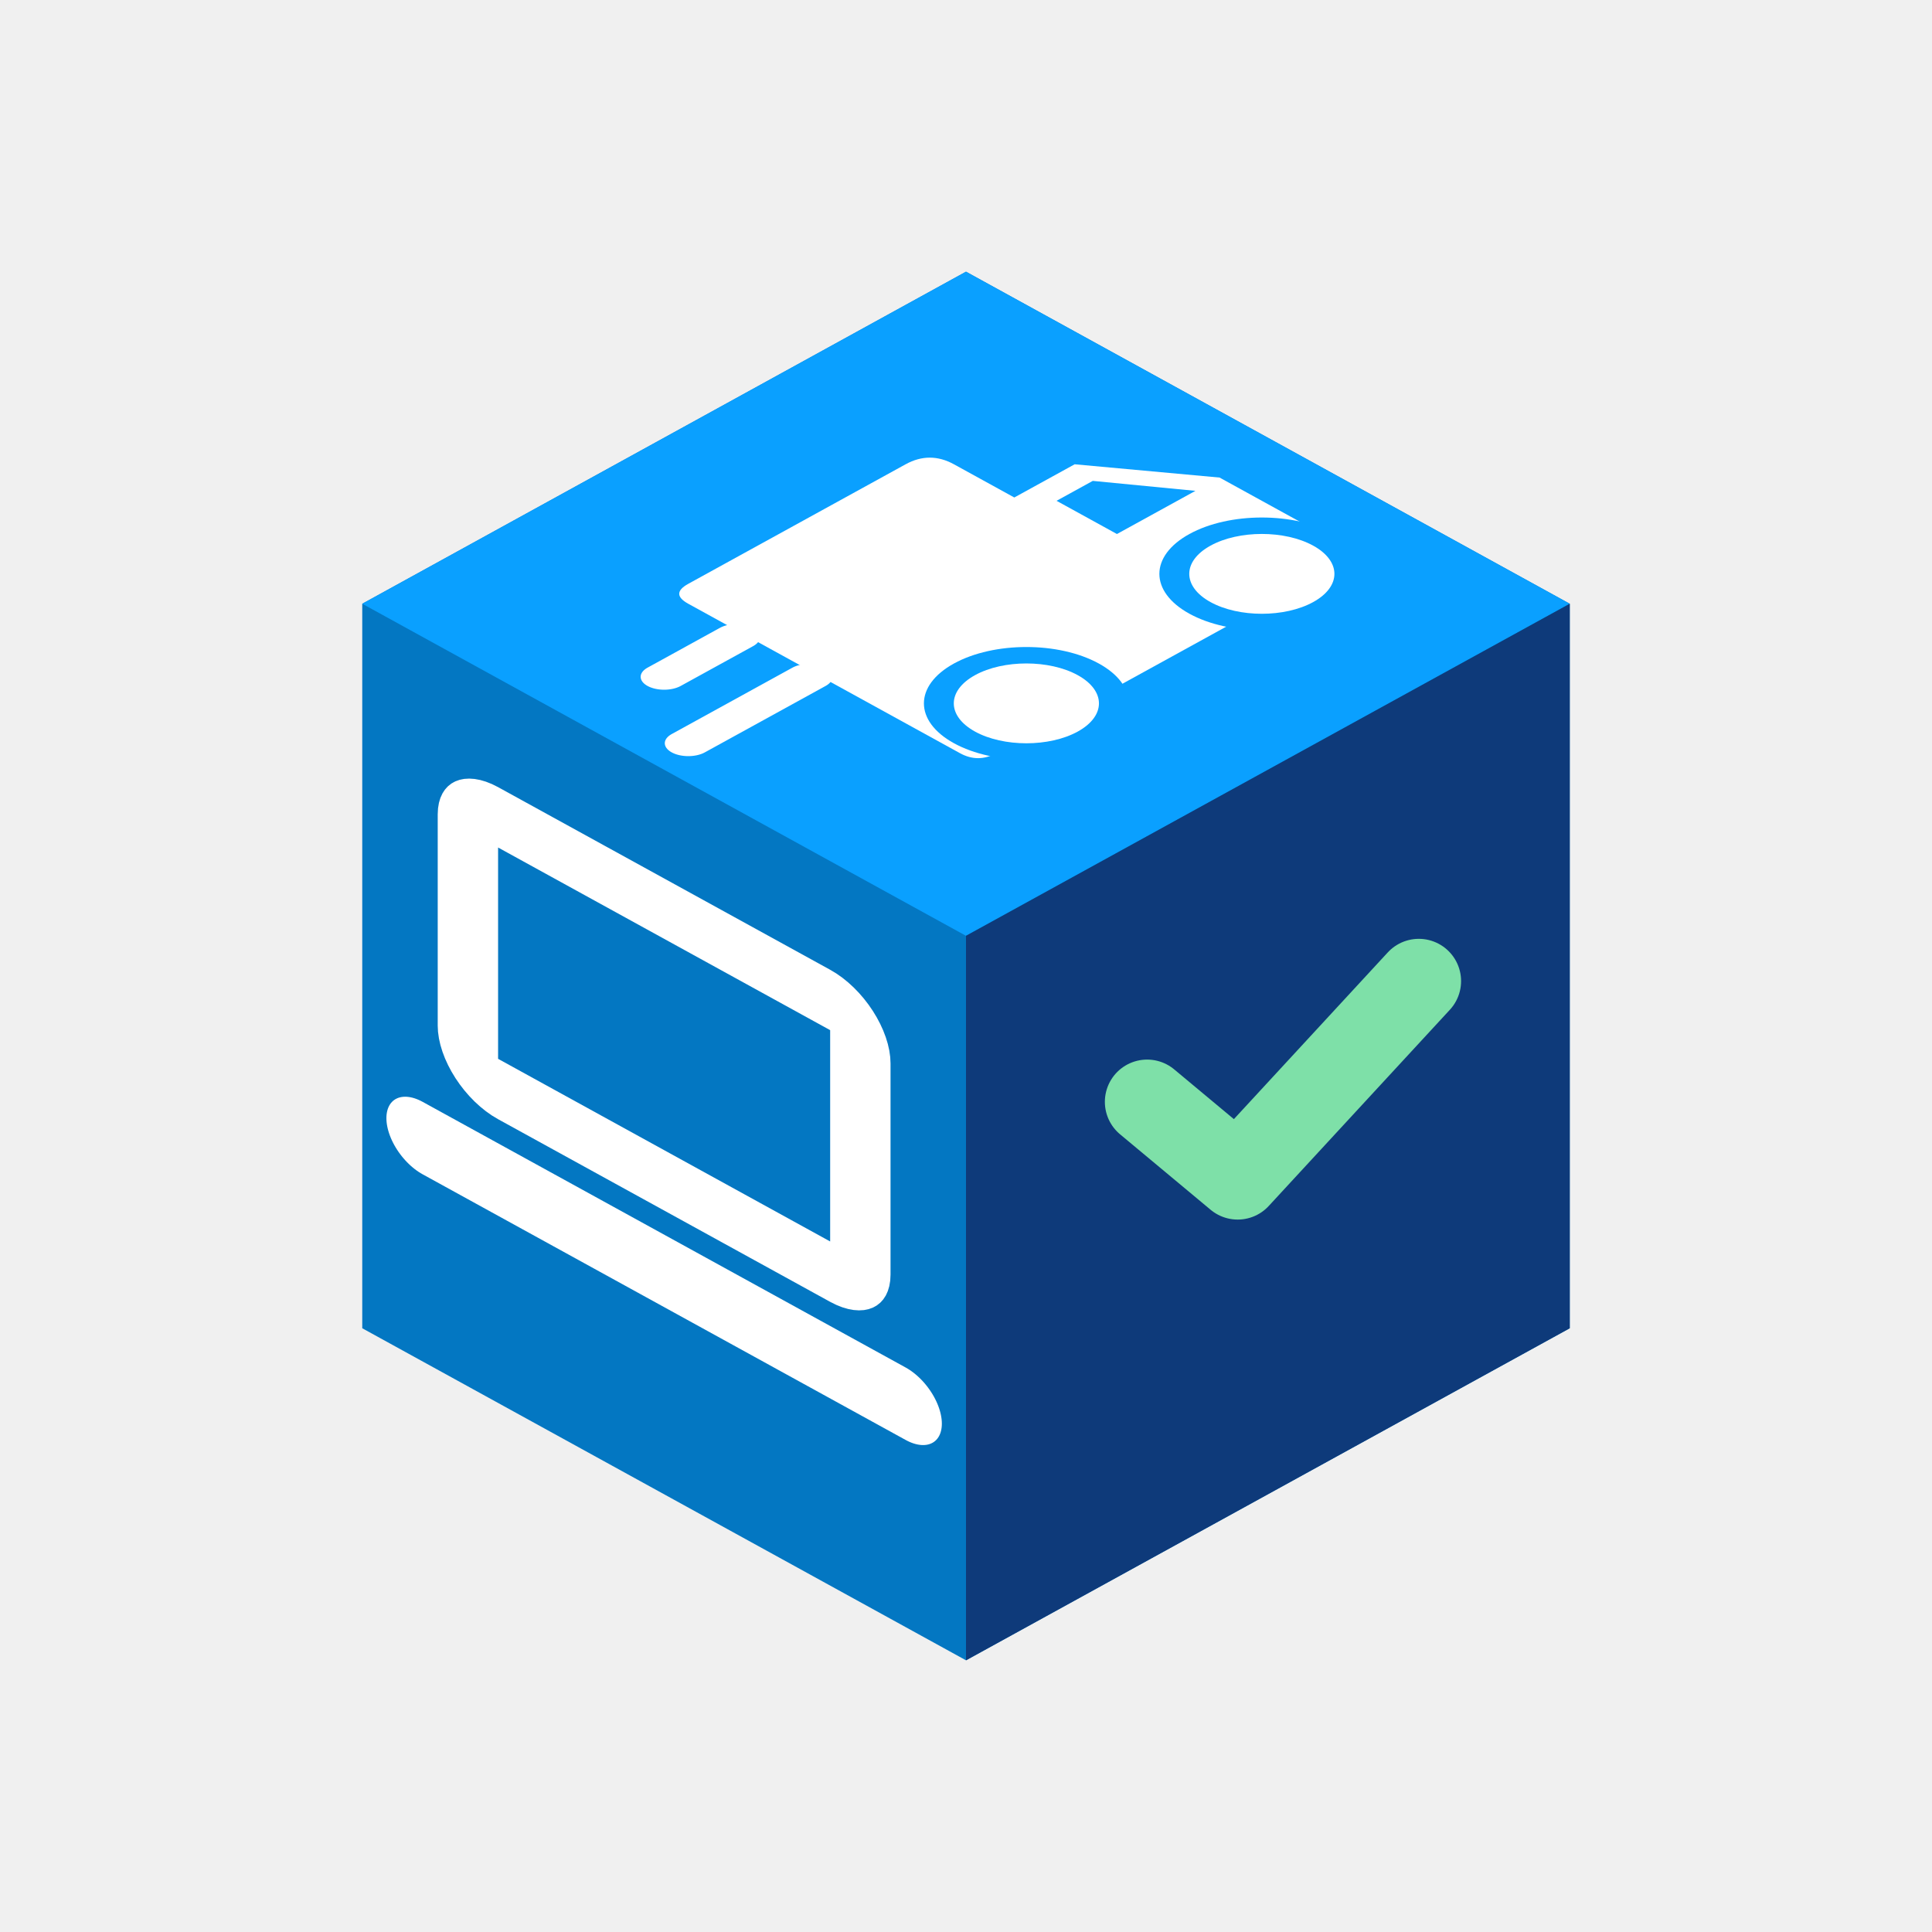
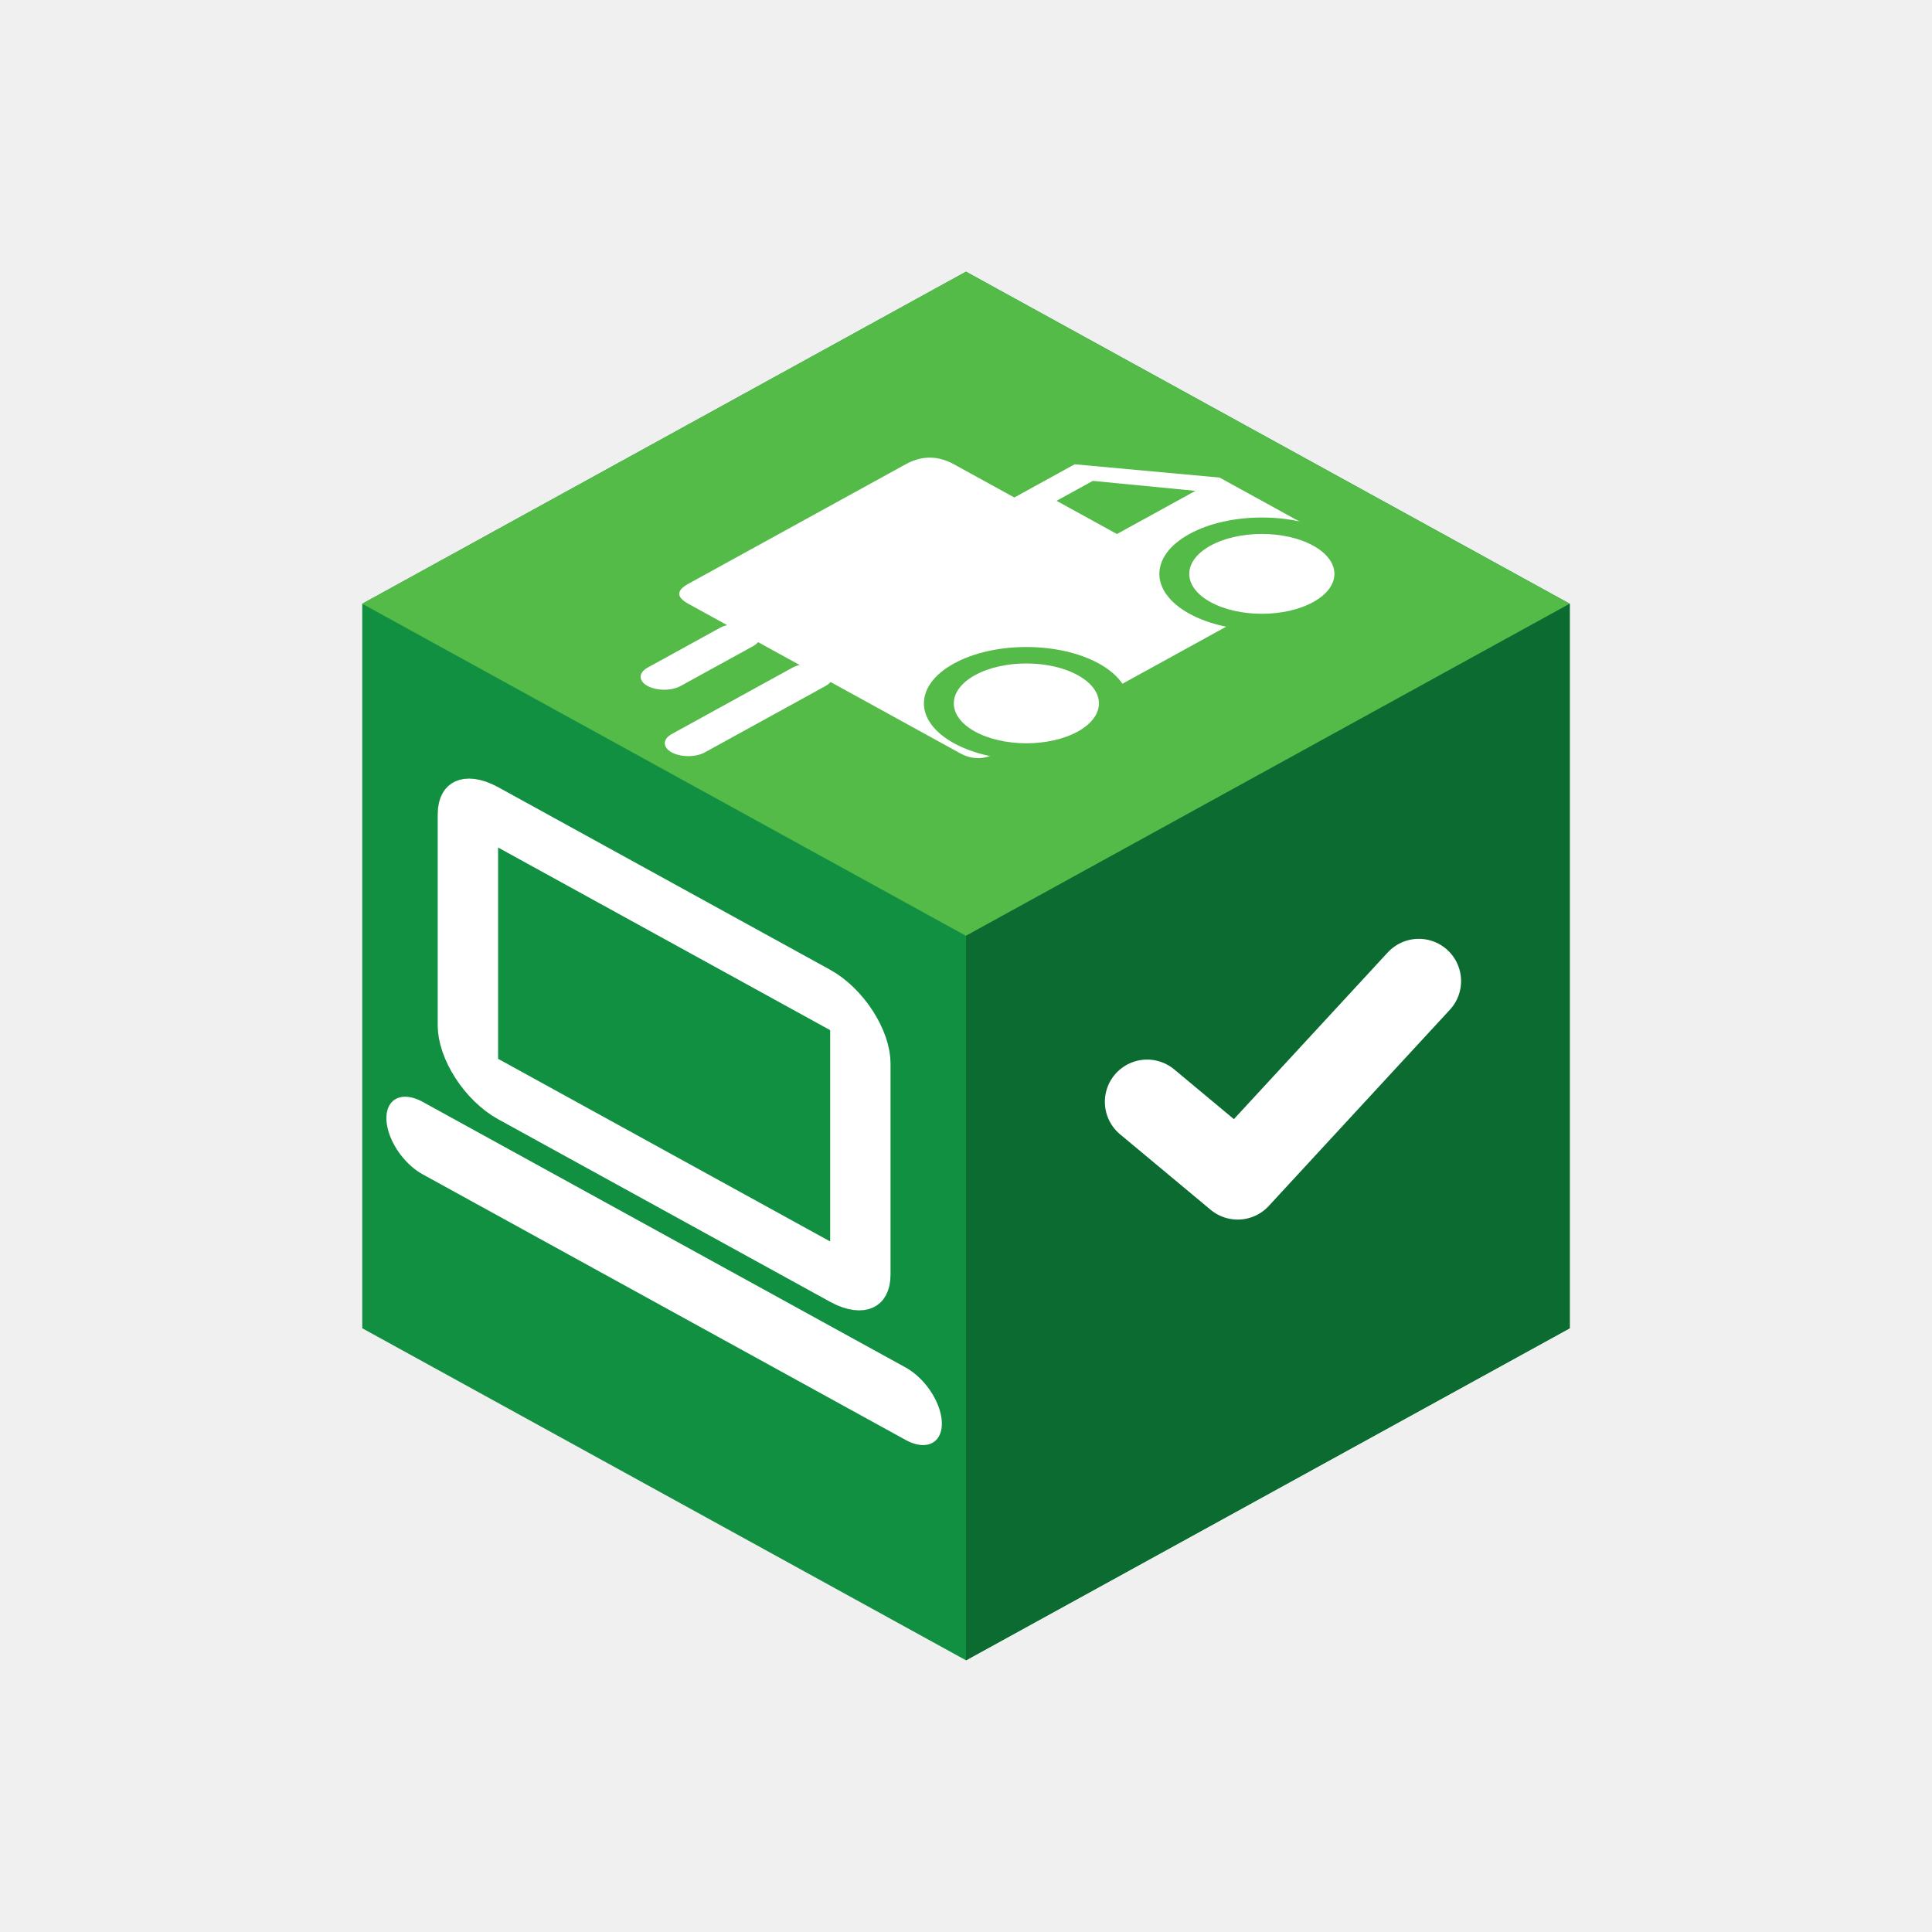
<svg xmlns="http://www.w3.org/2000/svg" viewBox="0 0 64 64">
-   <path d="M32 9l20 11v24L32 55 12 44V20z" fill="#0377c2" />
-   <path d="M12 20l20 11 20-11L32 9z" fill="#0aa0ff" />
-   <path d="M32 31v24l20-11V20z" fill="#0e3a7a" />
+   <path d="M32 9l20 11v24L32 55 12 44V20z" fill="#129042" />
+   <path d="M12 20l20 11 20-11L32 9z" fill="#54BA48" />
+   <path d="M32 31v24l20-11V20z" fill="#0B6B30" />
  <g transform="matrix(1 .55 0 1 0 0)">
    <rect x="15.5" y="18" width="13" height="9" rx="1" fill="none" stroke="#fff" stroke-width="2" />
    <path d="M14 30h16" stroke="#fff" stroke-width="2.4" stroke-linecap="round" />
  </g>
-   <path d="M38 36.5l3 2.5 6-6.5" fill="none" stroke="#7ee0a8" stroke-width="2.8" stroke-linecap="round" stroke-linejoin="round" />
+   <path d="M38 36.5l3 2.5 6-6.5" fill="none" stroke="#ffffff" stroke-width="2.8" stroke-linecap="round" stroke-linejoin="round" />
  <g transform="matrix(20 11 -20 11 32 9)">
    <g transform="rotate(-90 .5 .5)">
      <path d="M.30 .24h.36q.04 0 .04 .04v.10h.10l.10 .14v.20q0 .03-.03 .03H.30q-.03 0-.03-.03V.27q0-.03 .03-.03z" fill="#fff" />
-       <path d="M.73 .42h.06l.07 .10h-.13z" fill="#0aa0ff" />
-       <circle cx=".40" cy=".70" r=".12" fill="#0aa0ff" />
+       <path d="M.73 .42h.06l.07 .10h-.13z" fill="#54BA48" />
+       <circle cx=".40" cy=".70" r=".12" fill="#54BA48" />
      <circle cx=".40" cy=".70" r=".085" fill="#fff" />
-       <circle cx=".79" cy=".70" r=".12" fill="#0aa0ff" />
+       <circle cx=".79" cy=".70" r=".12" fill="#54BA48" />
      <circle cx=".79" cy=".70" r=".085" fill="#fff" />
      <path d="M.14 .36h.12M.06 .48h.20" stroke="#fff" stroke-width=".055" stroke-linecap="round" />
-       <path d="M.14 .36h.12M.06 .48h.20" stroke="#0aa0ff" stroke-width=".02" stroke-linecap="round" opacity="0" />
+       <path d="M.14 .36h.12M.06 .48h.20" stroke="#54BA48" stroke-width=".02" stroke-linecap="round" opacity="0" />
    </g>
  </g>
</svg>
